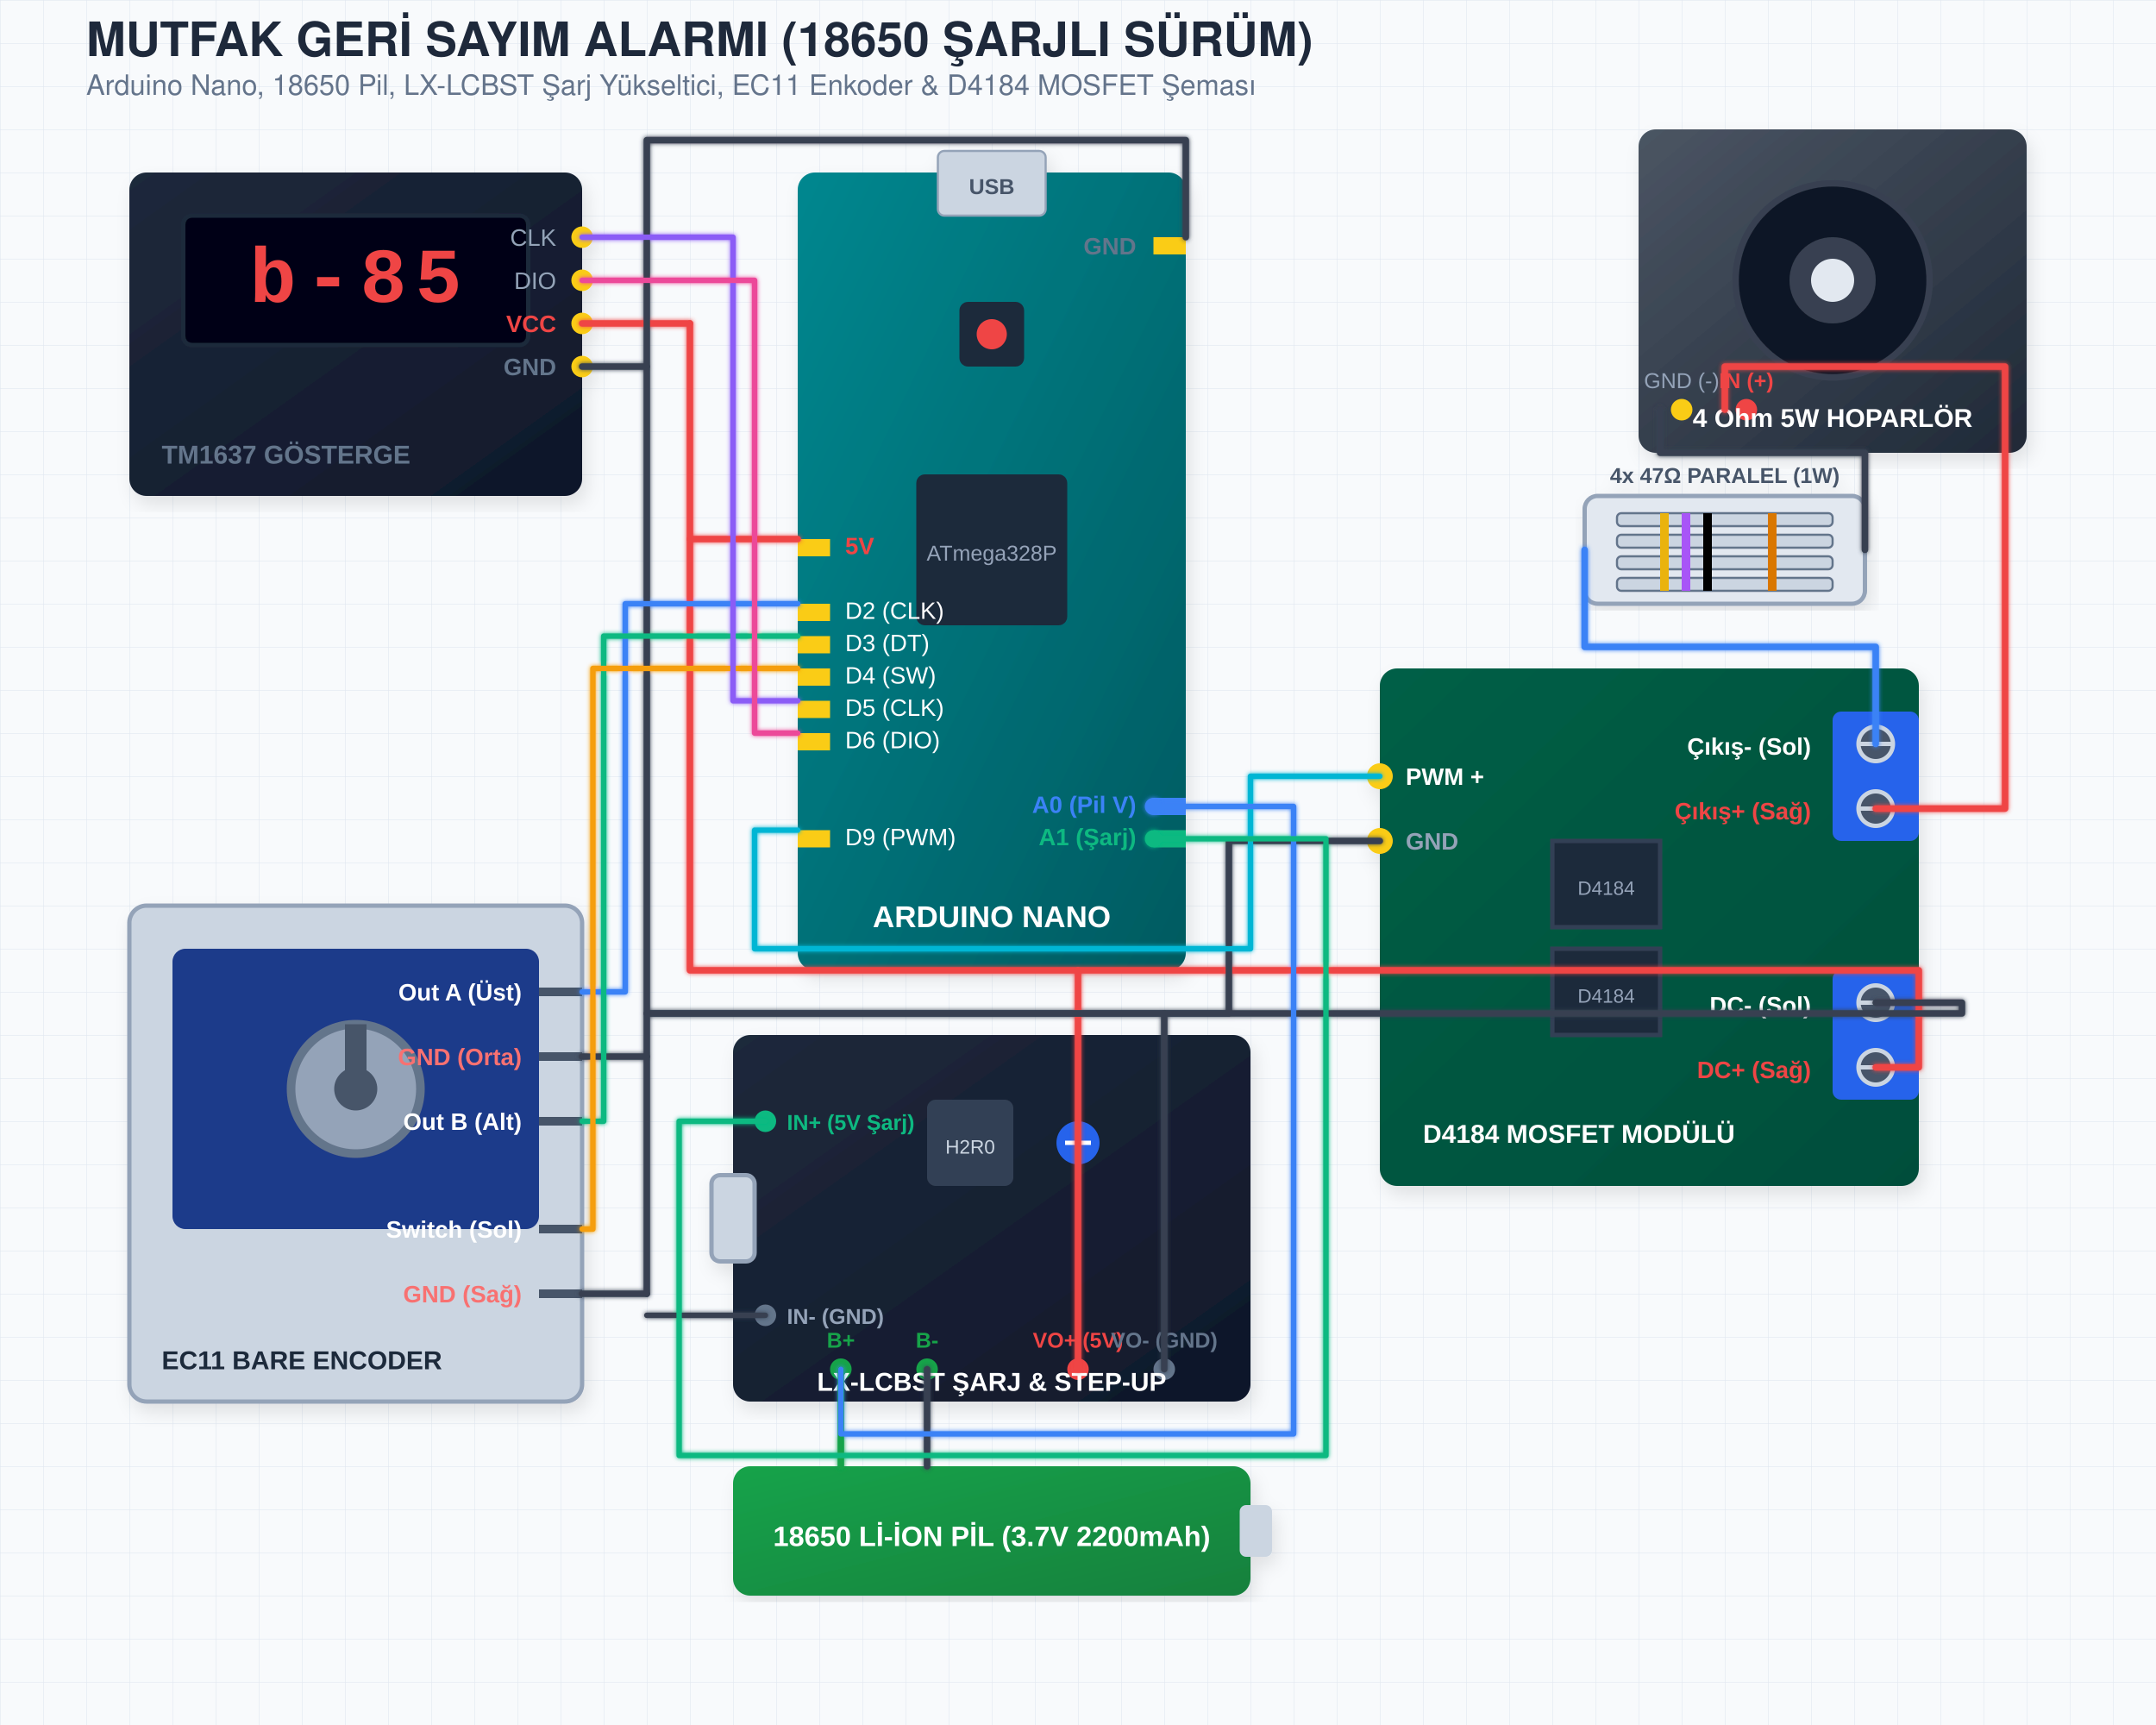
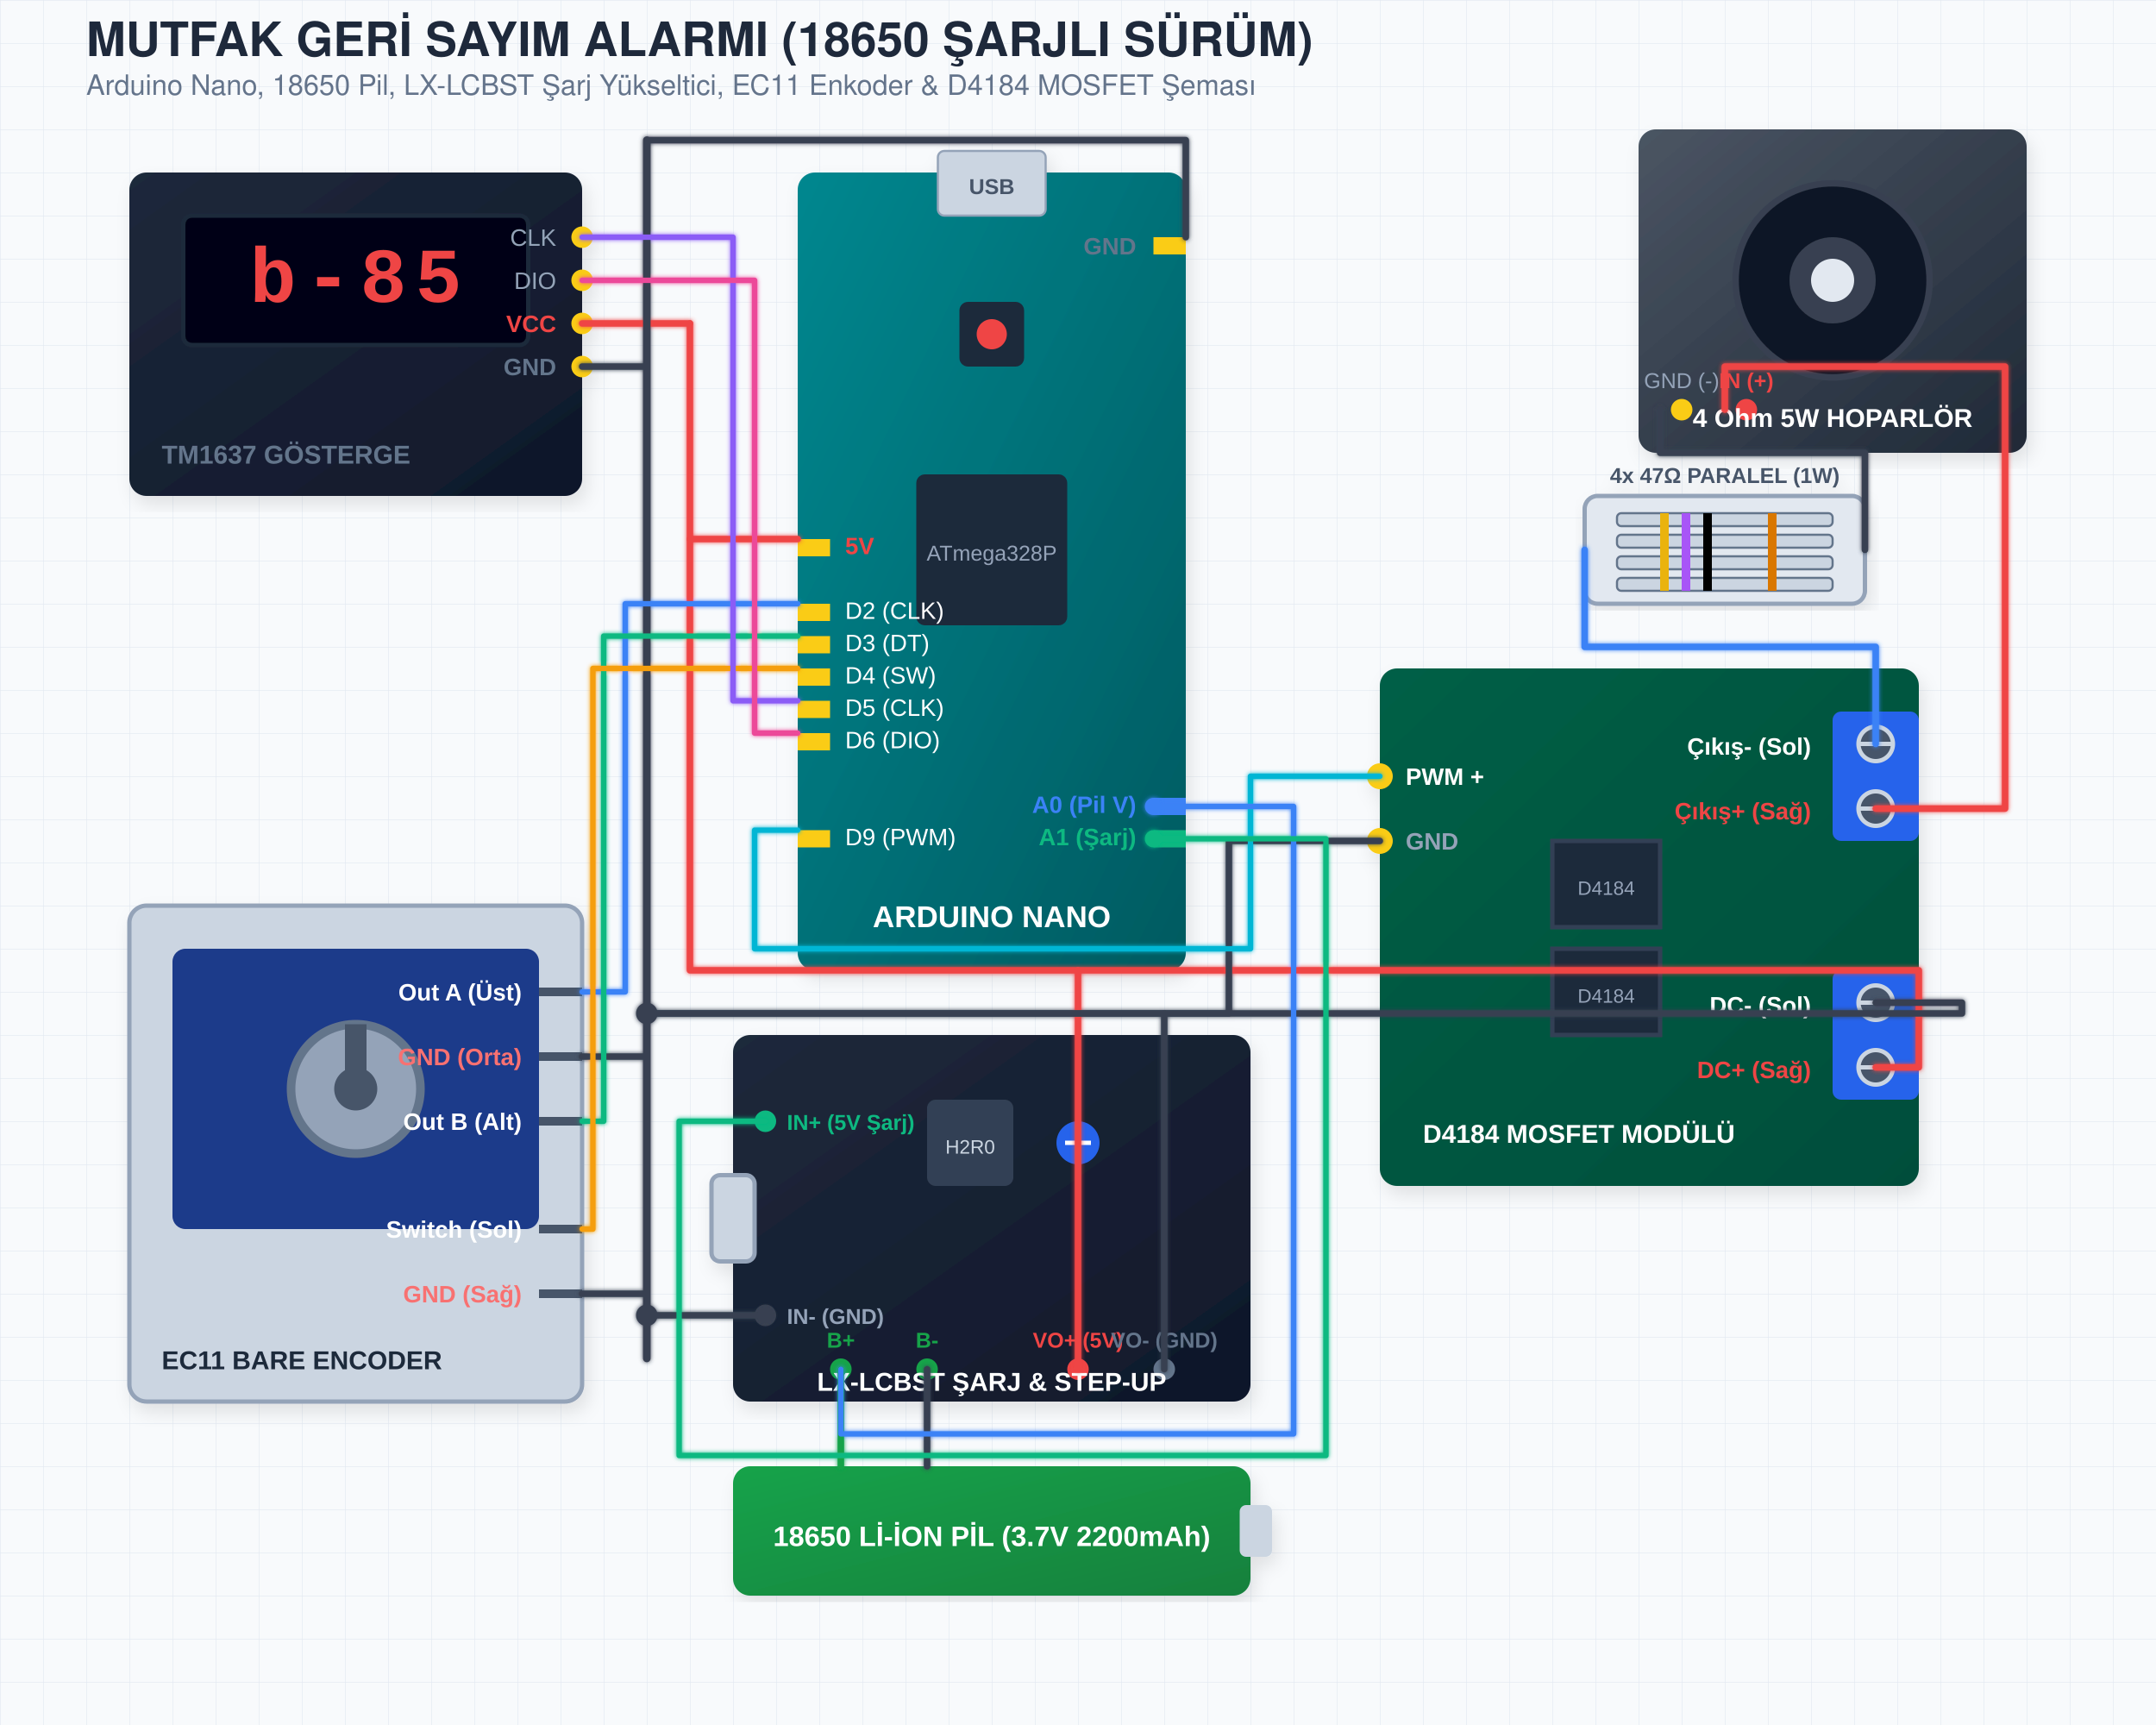
<svg xmlns="http://www.w3.org/2000/svg" viewBox="0 0 1000 800" width="100%" height="100%">
  <defs>
    <filter id="shadow" x="-5%" y="-5%" width="110%" height="110%">
      <feDropShadow dx="2" dy="4" stdDeviation="4" flood-opacity="0.1" />
    </filter>
    <filter id="wire-glow" x="-10%" y="-10%" width="120%" height="120%">
      <feGaussianBlur stdDeviation="1" result="blur" />
      <feMerge>
        <feMergeNode in="blur" />
        <feMergeNode in="SourceGraphic" />
      </feMerge>
    </filter>
    <linearGradient id="arduino-grad" x1="0%" y1="0%" x2="100%" y2="100%">
      <stop offset="0%" stop-color="#00878F" />
      <stop offset="100%" stop-color="#005A60" />
    </linearGradient>
    <linearGradient id="display-grad" x1="0%" y1="0%" x2="100%" y2="100%">
      <stop offset="0%" stop-color="#1e293b" />
      <stop offset="100%" stop-color="#0f172a" />
    </linearGradient>
    <linearGradient id="encoder-grad" x1="0%" y1="0%" x2="100%" y2="100%">
      <stop offset="0%" stop-color="#3b82f6" />
      <stop offset="100%" stop-color="#1d4ed8" />
    </linearGradient>
    <linearGradient id="mosfet-grad" x1="0%" y1="0%" x2="100%" y2="100%">
      <stop offset="0%" stop-color="#065f46" />
      <stop offset="100%" stop-color="#064e3b" />
    </linearGradient>
    <linearGradient id="speaker-grad" x1="0%" y1="0%" x2="100%" y2="100%">
      <stop offset="0%" stop-color="#4b5563" />
      <stop offset="100%" stop-color="#1f2937" />
    </linearGradient>
    <linearGradient id="battery-grad" x1="0%" y1="0%" x2="100%" y2="100%">
      <stop offset="0%" stop-color="#16a34a" />
      <stop offset="100%" stop-color="#15803d" />
    </linearGradient>
    <linearGradient id="lxlcbst-grad" x1="0%" y1="0%" x2="100%" y2="100%">
      <stop offset="0%" stop-color="#1e293b" />
      <stop offset="100%" stop-color="#0f172a" />
    </linearGradient>
    <pattern id="grid" width="20" height="20" patternUnits="userSpaceOnUse">
      <path d="M 20 0 L 0 0 0 20" fill="none" stroke="#e2e8f0" stroke-width="0.5" />
    </pattern>
  </defs>
  <rect width="100%" height="100%" fill="#f8fafc" />
  <rect width="100%" height="100%" fill="url(#grid)" />
  <g transform="translate(40, 26)">
    <text x="0" y="0" font-family="Segoe UI, Helvetica, sans-serif" font-size="22" font-weight="bold" fill="#1e293b">MUTFAK GERİ SAYIM ALARMI (18650 ŞARJLI SÜRÜM)</text>
    <text x="0" y="18" font-family="Segoe UI, Helvetica, sans-serif" font-size="13" fill="#64748b">Arduino Nano, 18650 Pil, LX-LCBST Şarj Yükseltici, EC11 Enkoder &amp; D4184 MOSFET Şeması</text>
  </g>
  <g id="tm1637" transform="translate(60, 80)" filter="url(#shadow)">
    <rect width="210" height="150" rx="8" fill="url(#display-grad)" />
    <rect x="25" y="20" width="160" height="60" rx="4" fill="#020617" stroke="#1e293b" stroke-width="2" />
    <text x="105" y="60" font-family="Courier New, monospace" font-size="36" font-weight="bold" fill="#ef4444" text-anchor="middle" letter-spacing="4">b-85</text>
    <g transform="translate(180, 10)">
      <circle cx="30" cy="20" r="5" fill="#facc15" />
      <circle cx="30" cy="40" r="5" fill="#facc15" />
      <circle cx="30" cy="60" r="5" fill="#facc15" />
      <circle cx="30" cy="80" r="5" fill="#facc15" />
      <text x="18" y="24" font-family="Segoe UI, Arial" font-size="11" fill="#94a3b8" text-anchor="end">CLK</text>
      <text x="18" y="44" font-family="Segoe UI, Arial" font-size="11" fill="#94a3b8" text-anchor="end">DIO</text>
      <text x="18" y="64" font-family="Segoe UI, Arial" font-size="11" fill="#ef4444" text-anchor="end" font-weight="bold">VCC</text>
      <text x="18" y="84" font-family="Segoe UI, Arial" font-size="11" fill="#64748b" text-anchor="end" font-weight="bold">GND</text>
    </g>
    <text x="15" y="135" font-family="Segoe UI, Arial" font-size="12" fill="#64748b" font-weight="bold">TM1637 GÖSTERGE</text>
  </g>
  <g id="arduino-nano" transform="translate(370, 80)" filter="url(#shadow)">
    <rect width="180" height="370" rx="8" fill="url(#arduino-grad)" />
    <rect x="65" y="-10" width="50" height="30" rx="3" fill="#cbd5e1" stroke="#94a3b8" stroke-width="1" />
    <text x="90" y="10" font-family="Segoe UI, Arial" font-size="10" fill="#475569" text-anchor="middle" font-weight="bold">USB</text>
    <rect x="75" y="60" width="30" height="30" rx="4" fill="#1e293b" />
    <circle cx="90" cy="75" r="7" fill="#ef4444" />
    <rect x="55" y="140" width="70" height="70" rx="4" fill="#1e293b" />
    <text x="90" y="180" font-family="Segoe UI, Arial" font-size="10" fill="#94a3b8" text-anchor="middle">ATmega328P</text>
    <g transform="translate(0, 30)">
      <rect x="0" y="140" width="15" height="8" fill="#facc15" />
      <text x="22" y="147" font-family="Segoe UI, Arial" font-size="11" fill="#ef4444" font-weight="bold">5V</text>
      <rect x="0" y="170" width="15" height="8" fill="#facc15" />
      <text x="22" y="177" font-family="Segoe UI, Arial" font-size="11" fill="#fff">D2 (CLK)</text>
      <rect x="0" y="185" width="15" height="8" fill="#facc15" />
      <text x="22" y="192" font-family="Segoe UI, Arial" font-size="11" fill="#fff">D3 (DT)</text>
      <rect x="0" y="200" width="15" height="8" fill="#facc15" />
      <text x="22" y="207" font-family="Segoe UI, Arial" font-size="11" fill="#fff">D4 (SW)</text>
      <rect x="0" y="215" width="15" height="8" fill="#facc15" />
      <text x="22" y="222" font-family="Segoe UI, Arial" font-size="11" fill="#fff">D5 (CLK)</text>
      <rect x="0" y="230" width="15" height="8" fill="#facc15" />
      <text x="22" y="237" font-family="Segoe UI, Arial" font-size="11" fill="#fff">D6 (DIO)</text>
      <rect x="0" y="275" width="15" height="8" fill="#facc15" />
      <text x="22" y="282" font-family="Segoe UI, Arial" font-size="11" fill="#fff">D9 (PWM)</text>
    </g>
    <g transform="translate(165, 30)">
      <rect x="0" y="0" width="15" height="8" fill="#facc15" />
      <text x="-8" y="8" font-family="Segoe UI, Arial" font-size="11" fill="#64748b" font-weight="bold" text-anchor="end">GND</text>
      <rect x="0" y="260" width="15" height="8" fill="#3b82f6" />
      <text x="-8" y="267" font-family="Segoe UI, Arial" font-size="11" fill="#3b82f6" font-weight="bold" text-anchor="end">A0 (Pil V)</text>
      <rect x="0" y="275" width="15" height="8" fill="#10b981" />
      <text x="-8" y="282" font-family="Segoe UI, Arial" font-size="11" fill="#10b981" font-weight="bold" text-anchor="end">A1 (Şarj)</text>
    </g>
    <text x="90" y="350" font-family="Segoe UI, Arial" font-size="14" fill="#fff" font-weight="bold" text-anchor="middle">ARDUINO NANO</text>
  </g>
  <g id="encoder" transform="translate(60, 420)" filter="url(#shadow)">
    <rect width="210" height="230" rx="8" fill="#cbd5e1" stroke="#94a3b8" stroke-width="2" />
    <rect x="20" y="20" width="170" height="130" rx="6" fill="#1e3a8a" />
    <circle cx="105" cy="85" r="30" fill="#94a3b8" stroke="#64748b" stroke-width="4" />
    <circle cx="105" cy="85" r="10" fill="#475569" />
    <rect x="100" y="55" width="10" height="25" fill="#475569" />
    <g transform="translate(190, 20)">
      <line x1="0" y1="20" x2="20" y2="20" stroke="#475569" stroke-width="4" />
      <line x1="0" y1="50" x2="20" y2="50" stroke="#475569" stroke-width="4" />
      <line x1="0" y1="80" x2="20" y2="80" stroke="#475569" stroke-width="4" />
      <text x="-8" y="24" font-family="Segoe UI, Arial" font-size="11" fill="#fff" font-weight="bold" text-anchor="end">Out A (Üst)</text>
      <text x="-8" y="54" font-family="Segoe UI, Arial" font-size="11" fill="#f87171" font-weight="bold" text-anchor="end">GND (Orta)</text>
      <text x="-8" y="84" font-family="Segoe UI, Arial" font-size="11" fill="#fff" font-weight="bold" text-anchor="end">Out B (Alt)</text>
    </g>
    <g transform="translate(190, 130)">
      <line x1="0" y1="20" x2="20" y2="20" stroke="#475569" stroke-width="4" />
      <line x1="0" y1="50" x2="20" y2="50" stroke="#475569" stroke-width="4" />
      <text x="-8" y="24" font-family="Segoe UI, Arial" font-size="11" fill="#fff" font-weight="bold" text-anchor="end">Switch (Sol)</text>
      <text x="-8" y="54" font-family="Segoe UI, Arial" font-size="11" fill="#f87171" font-weight="bold" text-anchor="end">GND (Sağ)</text>
    </g>
    <text x="15" y="215" font-family="Segoe UI, Arial" font-size="12" fill="#1e293b" font-weight="bold">EC11 BARE ENCODER</text>
  </g>
  <g id="lxlcbst" transform="translate(340, 480)" filter="url(#shadow)">
    <rect width="240" height="170" rx="8" fill="url(#lxlcbst-grad)" />
    <rect x="-10" y="65" width="20" height="40" rx="4" fill="#cbd5e1" stroke="#94a3b8" stroke-width="2" />
    <circle cx="15" cy="40" r="5" fill="#10b981" />
-     <circle cx="15" cy="130" r="5" fill="#64748b" />
+     <circle cx="15" cy="130" r="5" fill="#374151" />
    <text x="25" y="44" font-family="Segoe UI, Arial" font-size="10" fill="#10b981" font-weight="bold">IN+ (5V Şarj)</text>
    <text x="25" y="134" font-family="Segoe UI, Arial" font-size="10" fill="#94a3b8" font-weight="bold">IN- (GND)</text>
    <rect x="90" y="30" width="40" height="40" rx="4" fill="#334155" />
    <text x="110" y="55" font-family="Arial" font-size="9" fill="#cbd5e1" text-anchor="middle">H2R0</text>
    <circle cx="160" cy="50" r="10" fill="#2563eb" />
    <line x1="154" y1="50" x2="166" y2="50" stroke="#fff" stroke-width="2" />
    <circle cx="50" cy="155" r="5" fill="#16a34a" />
    <circle cx="90" cy="155" r="5" fill="#16a34a" />
    <text x="50" y="145" font-family="Segoe UI, Arial" font-size="10" fill="#16a34a" text-anchor="middle" font-weight="bold">B+</text>
    <text x="90" y="145" font-family="Segoe UI, Arial" font-size="10" fill="#16a34a" text-anchor="middle" font-weight="bold">B-</text>
    <circle cx="160" cy="155" r="5" fill="#ef4444" />
    <circle cx="200" cy="155" r="5" fill="#64748b" />
    <text x="160" y="145" font-family="Segoe UI, Arial" font-size="10" fill="#ef4444" text-anchor="middle" font-weight="bold">VO+ (5V)</text>
    <text x="200" y="145" font-family="Segoe UI, Arial" font-size="10" fill="#64748b" text-anchor="middle" font-weight="bold">VO- (GND)</text>
    <text x="120" y="165" font-family="Segoe UI, Arial" font-size="12" fill="#fff" font-weight="bold" text-anchor="middle">LX-LCBST ŞARJ &amp; STEP-UP</text>
  </g>
  <g id="battery" transform="translate(340, 680)" filter="url(#shadow)">
    <rect width="240" height="60" rx="8" fill="url(#battery-grad)" />
    <rect x="235" y="18" width="15" height="24" rx="3" fill="#cbd5e1" />
    <text x="120" y="37" font-family="Segoe UI, Arial" font-size="13" fill="#fff" font-weight="bold" text-anchor="middle">18650 Lİ-İON PİL (3.7V 2200mAh)</text>
  </g>
  <g id="mosfet" transform="translate(640, 310)" filter="url(#shadow)">
    <rect width="250" height="240" rx="8" fill="url(#mosfet-grad)" />
    <rect x="80" y="80" width="50" height="40" fill="#1e293b" stroke="#334155" stroke-width="2" />
    <rect x="80" y="130" width="50" height="40" fill="#1e293b" stroke="#334155" stroke-width="2" />
    <text x="105" y="105" font-family="Arial" font-size="9" fill="#94a3b8" text-anchor="middle">D4184</text>
    <text x="105" y="155" font-family="Arial" font-size="9" fill="#94a3b8" text-anchor="middle">D4184</text>
    <g transform="translate(0, 30)">
      <circle cx="0" cy="20" r="6" fill="#facc15" />
      <circle cx="0" cy="50" r="6" fill="#facc15" />
      <text x="12" y="24" font-family="Segoe UI, Arial" font-size="11" fill="#fff" font-weight="bold">PWM +</text>
      <text x="12" y="54" font-family="Segoe UI, Arial" font-size="11" fill="#94a3b8" font-weight="bold">GND</text>
    </g>
    <g transform="translate(210, 20)">
      <rect width="40" height="60" rx="4" fill="#2563eb" />
      <circle cx="20" cy="15" r="8" fill="#475569" stroke="#cbd5e1" stroke-width="2" />
      <circle cx="20" cy="45" r="8" fill="#475569" stroke="#cbd5e1" stroke-width="2" />
      <line x1="12" y1="15" x2="28" y2="15" stroke="#cbd5e1" stroke-width="2" />
      <line x1="12" y1="45" x2="28" y2="45" stroke="#cbd5e1" stroke-width="2" />
      <text x="-10" y="20" font-family="Segoe UI, Arial" font-size="11" fill="#fff" text-anchor="end" font-weight="bold">Çıkış- (Sol)</text>
      <text x="-10" y="50" font-family="Segoe UI, Arial" font-size="11" fill="#ef4444" text-anchor="end" font-weight="bold">Çıkış+ (Sağ)</text>
    </g>
    <g transform="translate(210, 140)">
      <rect width="40" height="60" rx="4" fill="#2563eb" />
      <circle cx="20" cy="15" r="8" fill="#475569" stroke="#cbd5e1" stroke-width="2" />
      <circle cx="20" cy="45" r="8" fill="#475569" stroke="#cbd5e1" stroke-width="2" />
      <line x1="12" y1="15" x2="28" y2="15" stroke="#cbd5e1" stroke-width="2" />
      <line x1="12" y1="45" x2="28" y2="45" stroke="#cbd5e1" stroke-width="2" />
      <text x="-10" y="20" font-family="Segoe UI, Arial" font-size="11" fill="#fff" text-anchor="end" font-weight="bold">DC- (Sol)</text>
      <text x="-10" y="50" font-family="Segoe UI, Arial" font-size="11" fill="#ef4444" text-anchor="end" font-weight="bold">DC+ (Sağ)</text>
    </g>
    <text x="20" y="220" font-family="Segoe UI, Arial" font-size="12" fill="#fff" font-weight="bold">D4184 MOSFET MODÜLÜ</text>
  </g>
  <g id="speaker" transform="translate(760, 60)" filter="url(#shadow)">
    <rect width="180" height="150" rx="8" fill="url(#speaker-grad)" />
    <circle cx="90" cy="70" r="45" fill="#111827" stroke="#374151" stroke-width="3" />
    <circle cx="90" cy="70" r="20" fill="#374151" />
    <circle cx="90" cy="70" r="10" fill="#e2e8f0" />
    <g transform="translate(10, 110)">
      <circle cx="10" cy="20" r="5" fill="#facc15" />
      <circle cx="40" cy="20" r="5" fill="#ef4444" />
      <text x="10" y="10" font-family="Segoe UI, Arial" font-size="10" fill="#94a3b8" text-anchor="middle">GND (-)</text>
      <text x="40" y="10" font-family="Segoe UI, Arial" font-size="10" fill="#ef4444" text-anchor="middle" font-weight="bold">IN (+)</text>
    </g>
    <text x="90" y="138" font-family="Segoe UI, Arial" font-size="12" fill="#fff" font-weight="bold" text-anchor="middle">4 Ohm 5W HOPARLÖR</text>
  </g>
  <g id="resistors" transform="translate(735, 230)" filter="url(#shadow)">
    <rect width="130" height="50" rx="6" fill="#e2e8f0" stroke="#94a3b8" stroke-width="2" />
    <rect x="15" y="8" width="100" height="6" rx="2" fill="#cbd5e1" stroke="#64748b" />
    <rect x="15" y="18" width="100" height="6" rx="2" fill="#cbd5e1" stroke="#64748b" />
    <rect x="15" y="28" width="100" height="6" rx="2" fill="#cbd5e1" stroke="#64748b" />
    <rect x="15" y="38" width="100" height="6" rx="2" fill="#cbd5e1" stroke="#64748b" />
    <rect x="35" y="8" width="4" height="36" fill="#eab308" />
    <rect x="45" y="8" width="4" height="36" fill="#a855f7" />
    <rect x="55" y="8" width="4" height="36" fill="#000" />
    <rect x="85" y="8" width="4" height="36" fill="#d97706" />
    <text x="65" y="-6" font-family="Segoe UI, Arial" font-size="10" fill="#475569" font-weight="bold" text-anchor="middle">4x 47Ω PARALEL (1W)</text>
  </g>
  <g id="wires" stroke-linecap="round" stroke-linejoin="round" filter="url(#wire-glow)">
    <path d="M 500,635 L 500,450 L 320,450 L 320,150" fill="none" stroke="#ef4444" stroke-width="3" />
    <path d="M 270,150 L 320,150" fill="none" stroke="#ef4444" stroke-width="3" />
    <path d="M 370,250 L 320,250" fill="none" stroke="#ef4444" stroke-width="3" />
    <path d="M 870,495 L 890,495 L 890,450 L 500,450" fill="none" stroke="#ef4444" stroke-width="3" />
-     <path d="M 540,635 L 540,470 L 300,470" fill="none" stroke="#374151" stroke-width="3" />
-     <path d="M 355,610 L 300,610" fill="none" stroke="#374151" stroke-width="2.5" />
-     <path d="M 300,600 L 300,65 L 550,65 L 550,110" fill="none" stroke="#374151" stroke-width="3" />
+     <path d="M 300,65 L 300,630" fill="none" stroke="#374151" stroke-width="3.5" />
+     <path d="M 300,65 L 550,65 L 550,110" fill="none" stroke="#374151" stroke-width="3" />
    <path d="M 270,170 L 300,170" fill="none" stroke="#374151" stroke-width="3" />
    <path d="M 270,490 L 300,490" fill="none" stroke="#374151" stroke-width="3" />
    <path d="M 270,600 L 300,600" fill="none" stroke="#374151" stroke-width="3" />
+     <path d="M 355,610 L 300,610" fill="none" stroke="#374151" stroke-width="3" />
+     <circle cx="300" cy="610" r="5" fill="#374151" />
+     <circle cx="355" cy="610" r="4" fill="#374151" />
+     <path d="M 540,635 L 540,470 L 300,470" fill="none" stroke="#374151" stroke-width="3" />
+     <circle cx="300" cy="470" r="5" fill="#374151" />
    <path d="M 640,390 L 570,390 L 570,470 L 300,470" fill="none" stroke="#374151" stroke-width="3" />
    <path d="M 870,465 L 910,465 L 910,470 L 540,470" fill="none" stroke="#374151" stroke-width="3" />
    <path d="M 270,460 L 290,460 L 290,280 L 370,280" fill="none" stroke="#3b82f6" stroke-width="2.5" />
    <path d="M 270,520 L 280,520 L 280,295 L 370,295" fill="none" stroke="#10b981" stroke-width="2.5" />
    <path d="M 270,570 L 275,570 L 275,310 L 370,310" fill="none" stroke="#f59e0b" stroke-width="2.5" />
    <path d="M 270,110 L 340,110 L 340,325 L 370,325" fill="none" stroke="#8b5cf6" stroke-width="2.5" />
    <path d="M 270,130 L 350,130 L 350,340 L 370,340" fill="none" stroke="#ec4899" stroke-width="2.5" />
    <path d="M 640,360 L 580,360 L 580,440 L 350,440 L 350,385 L 370,385" fill="none" stroke="#06b6d4" stroke-width="2.5" />
    <path d="M 390,680 L 390,635" fill="none" stroke="#16a34a" stroke-width="3" />
    <path d="M 430,680 L 430,635" fill="none" stroke="#374151" stroke-width="3" />
    <path d="M 390,635 L 390,665 L 600,665 L 600,374 L 535,374" fill="none" stroke="#3b82f6" stroke-width="2.5" />
    <circle cx="535" cy="374" r="4" fill="#3b82f6" />
    <path d="M 355,520 L 315,520 L 315,675 L 615,675 L 615,389 L 535,389" fill="none" stroke="#10b981" stroke-width="2.5" />
    <circle cx="535" cy="389" r="4" fill="#10b981" />
    <path d="M 870,375 L 930,375 L 930,170 L 800,170 L 800,190" fill="none" stroke="#ef4444" stroke-width="3" />
    <path d="M 870,345 L 870,300 L 735,300 L 735,255" fill="none" stroke="#3b82f6" stroke-width="3" />
    <path d="M 865,255 L 865,210 L 770,210 L 770,190" fill="none" stroke="#374151" stroke-width="3" />
  </g>
</svg>
